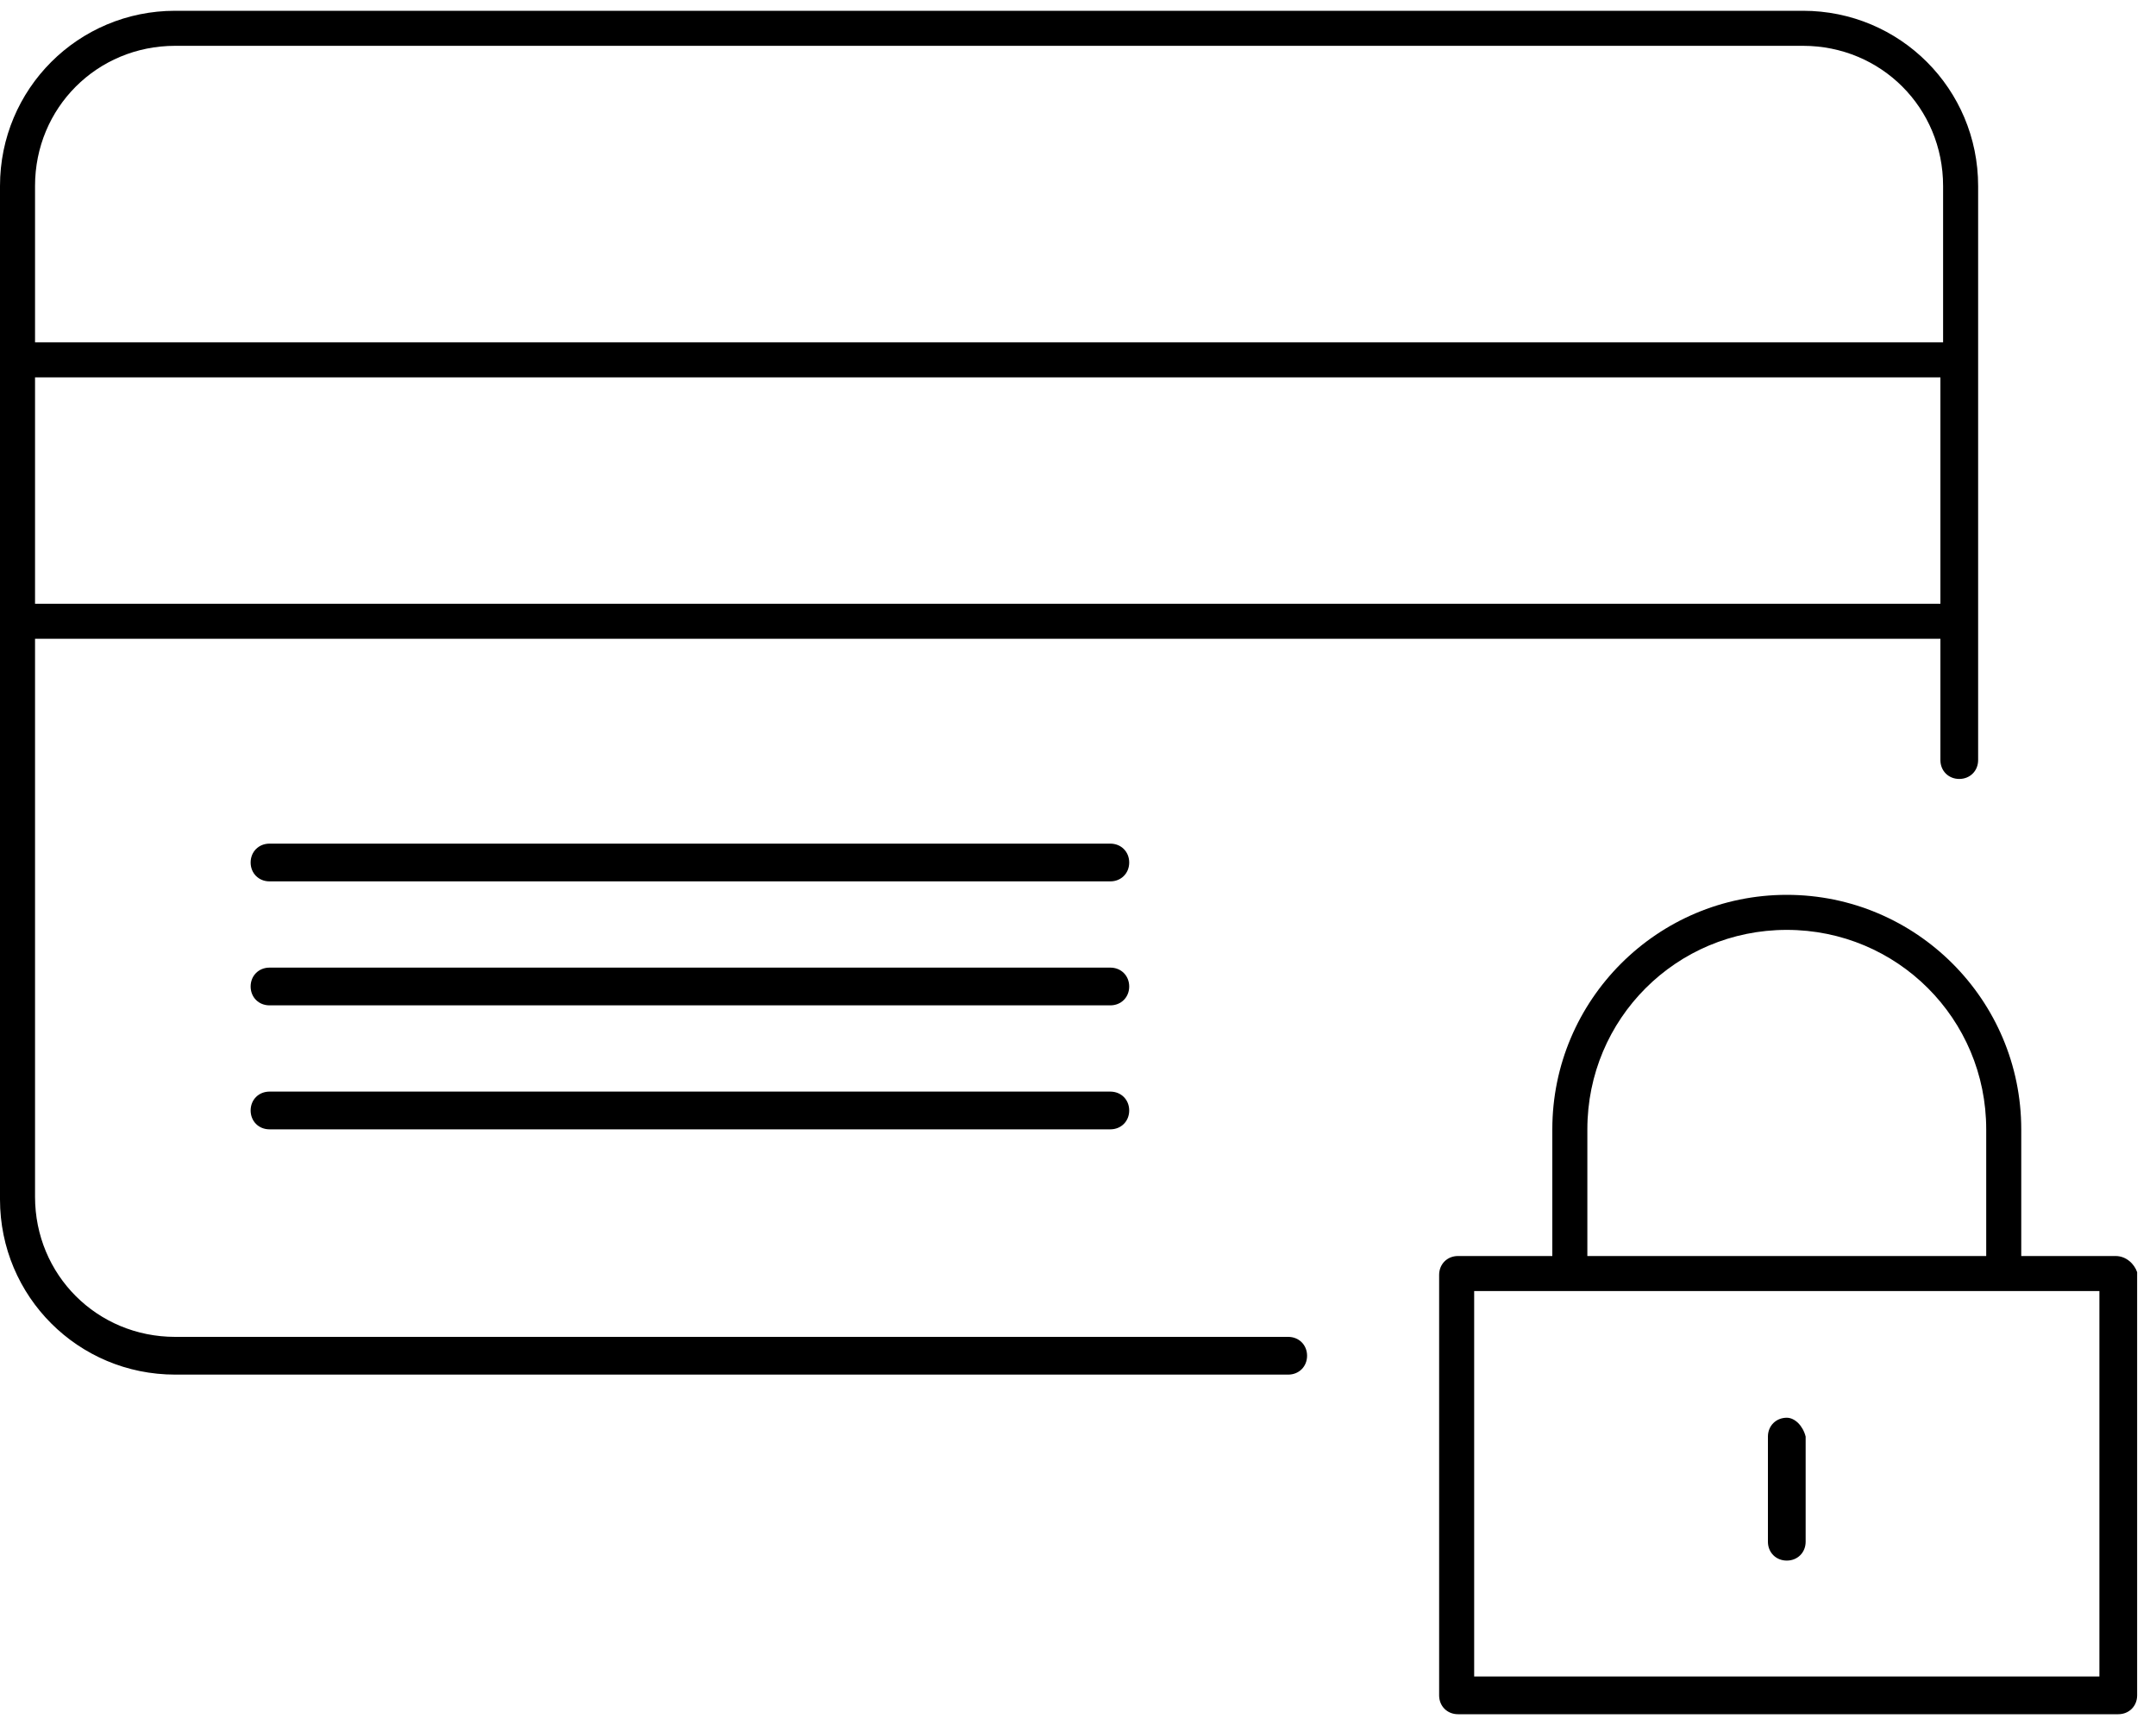
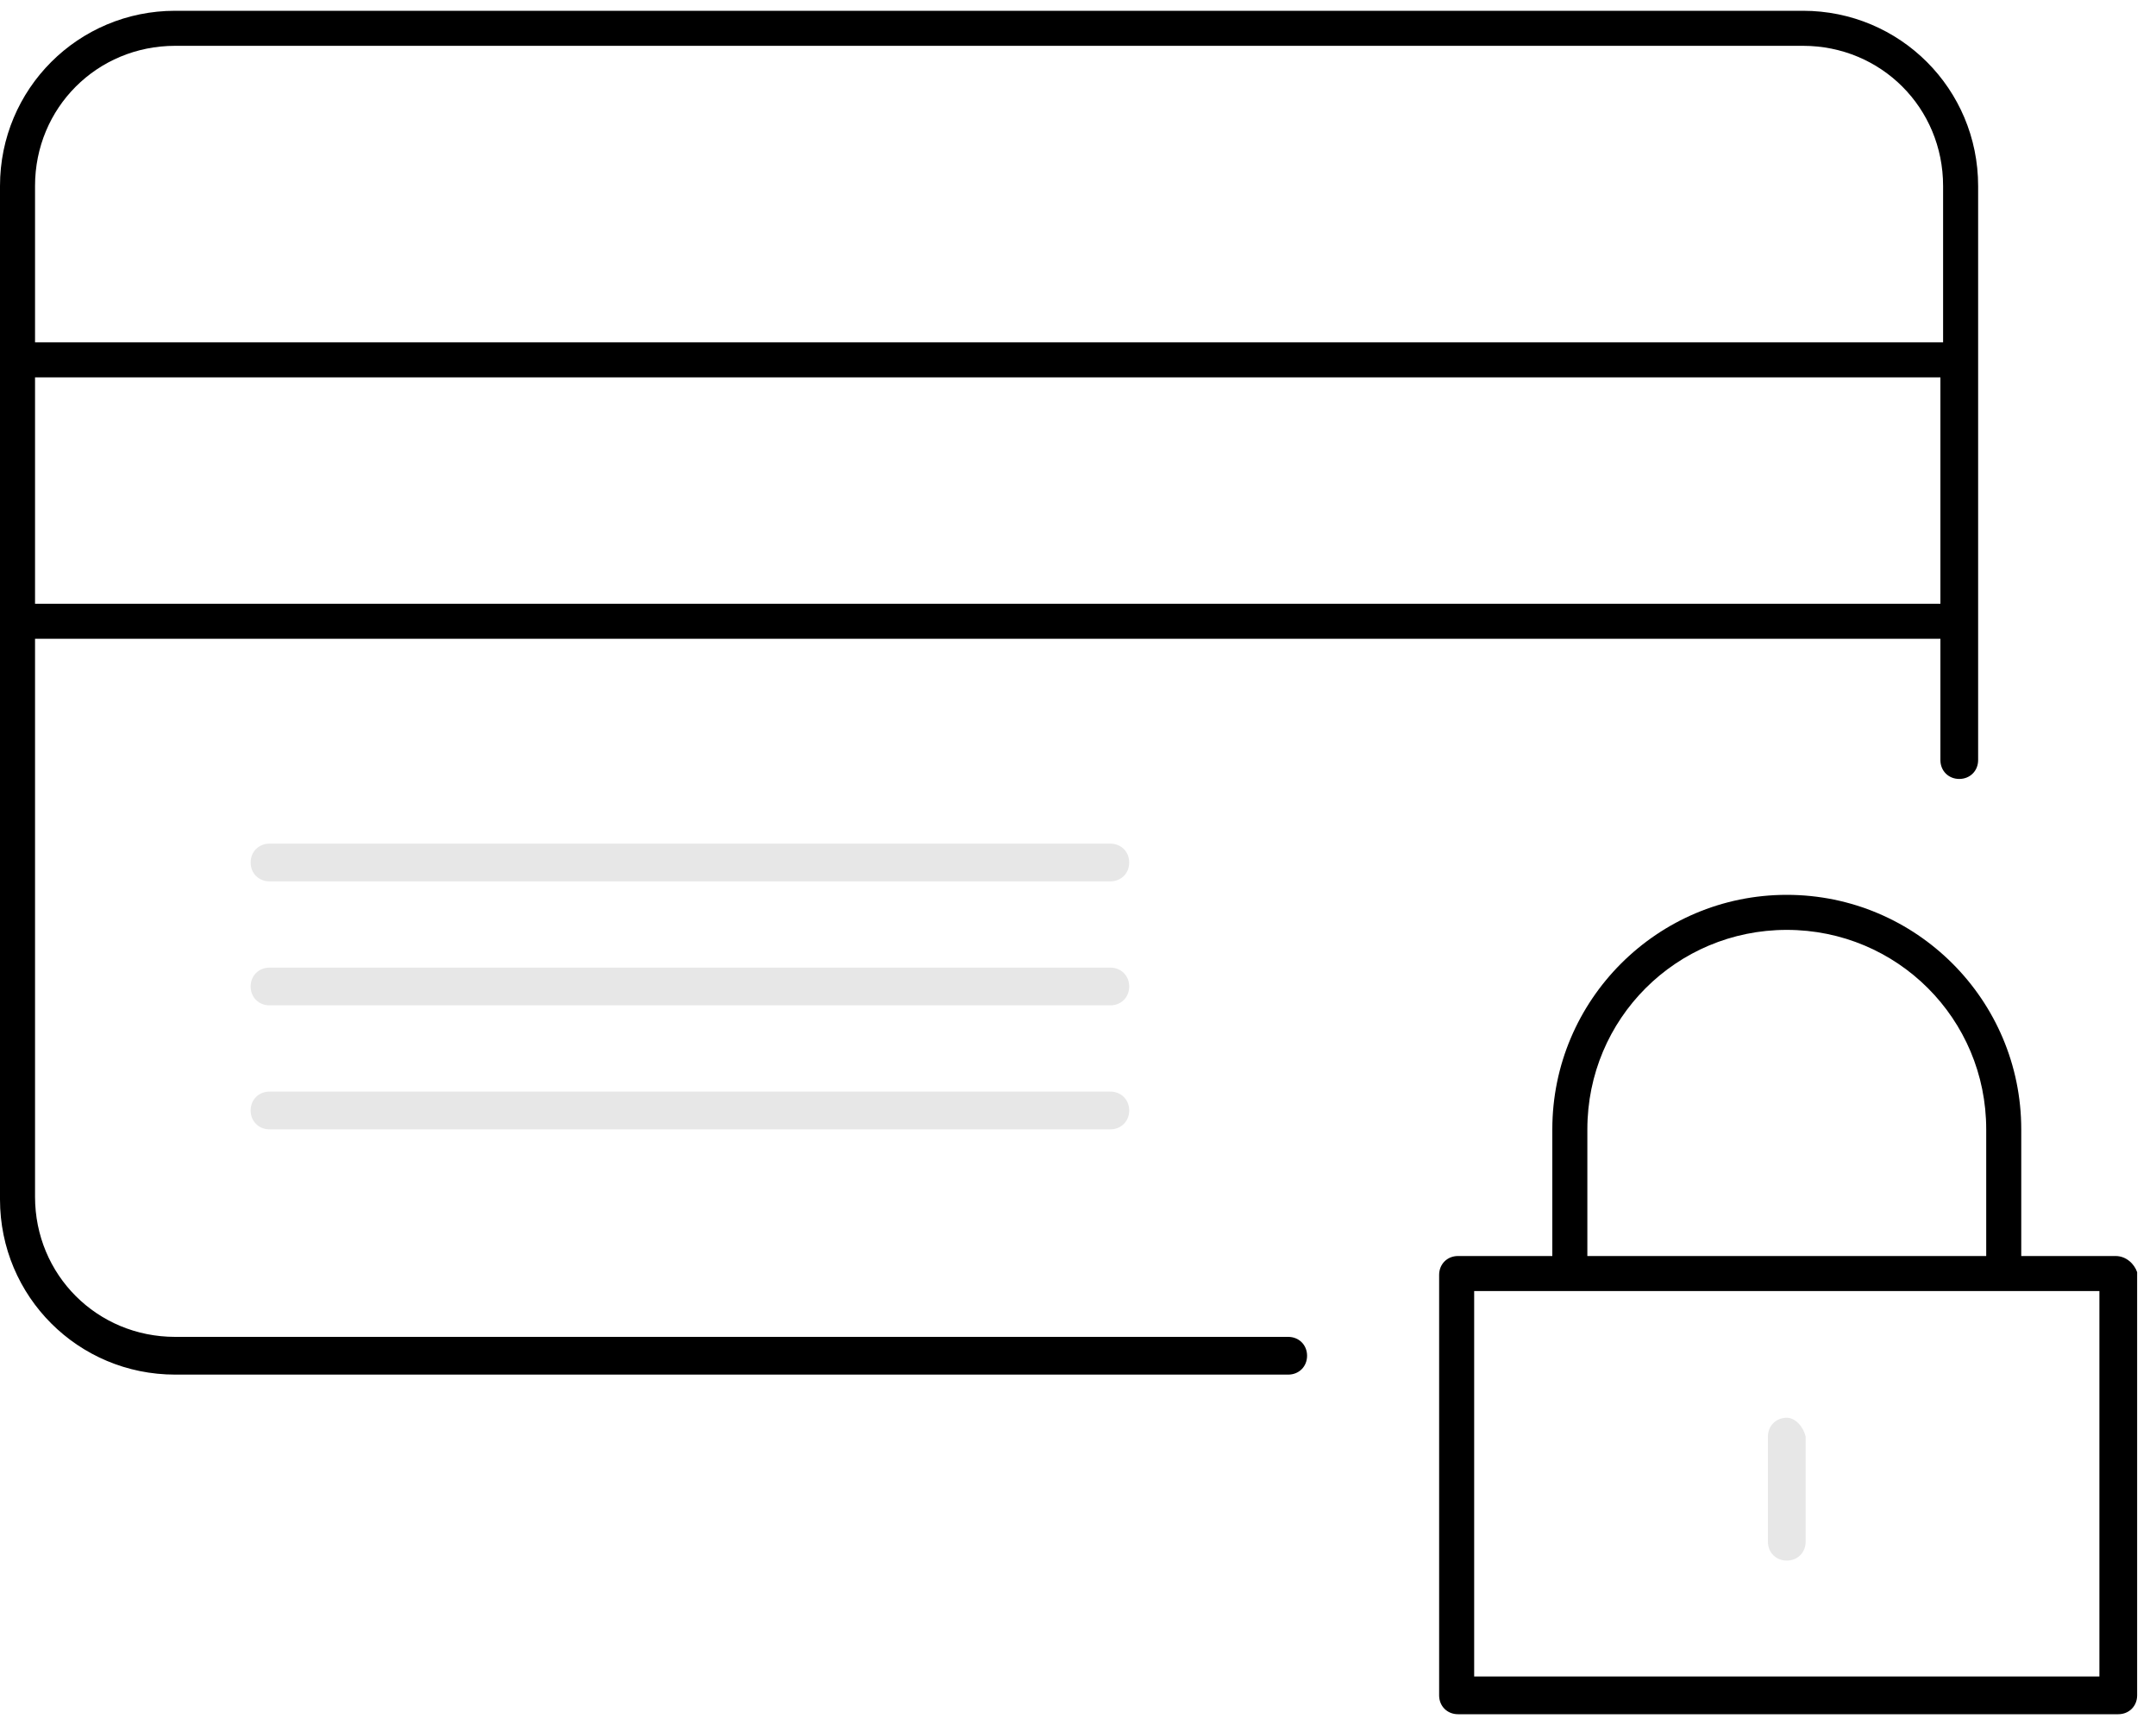
<svg xmlns="http://www.w3.org/2000/svg" width="80px" height="64px" viewBox="0 0 80 64" version="1.1">
  <defs />
  <g id="Page-1" stroke="none" stroke-width="1" fill="none" fill-rule="evenodd">
-     <g id="noun_177770_cc" fill="#000000" fill-rule="nonzero">
+     <g id="noun_177770_cc" fill-rule="nonzero">
      <g id="Group">
-         <path d="M47.8,49.6 L6.5,49.6 C3.6,49.6 1.3,47.3 1.3,44.4 L1.3,23.7 L72,23.7 L72,28.2 C72,28.6 72.3,28.9 72.7,28.9 C73.1,28.9 73.4,28.6 73.4,28.2 L73.4,6.9 C73.4,3.3 70.5,0.4 66.9,0.4 L6.5,0.4 C2.9,0.4 0,3.3 0,6.9 L0,44.5 C0,48.1 2.9,51 6.5,51 L47.8,51 C48.2,51 48.5,50.7 48.5,50.3 C48.5,49.9 48.2,49.6 47.8,49.6 Z M1.3,22.4 L1.3,14 L72,14 L72,22.4 L1.3,22.4 Z M6.5,1.7 L66.9,1.7 C69.8,1.7 72.1,4 72.1,6.9 L72.1,12.7 L1.3,12.7 L1.3,6.9 C1.3,4 3.6,1.7 6.5,1.7 Z" id="Shape" />
-         <path d="M41.2,31.3 L10,31.3 C9.6,31.3 9.3,31.6 9.3,32 C9.3,32.4 9.6,32.7 10,32.7 L41.2,32.7 C41.6,32.7 41.9,32.4 41.9,32 C41.9,31.6 41.6,31.3 41.2,31.3 Z" id="Shape" />
-         <path d="M41.2,35.9 L10,35.9 C9.6,35.9 9.3,36.2 9.3,36.6 C9.3,37 9.6,37.3 10,37.3 L41.2,37.3 C41.6,37.3 41.9,37 41.9,36.6 C41.9,36.2 41.6,35.9 41.2,35.9 Z" id="Shape" />
-         <path d="M41.2,40.5 L10,40.5 C9.6,40.5 9.3,40.8 9.3,41.2 C9.3,41.6 9.6,41.9 10,41.9 L41.2,41.9 C41.6,41.9 41.9,41.6 41.9,41.2 C41.9,40.8 41.6,40.5 41.2,40.5 Z" id="Shape" />
-         <path d="M78.5,46.6 L75,46.6 L75,41.9 C75,37.1 71.1,33.2 66.3,33.2 C61.5,33.2 57.6,37.1 57.6,41.9 L57.6,46.6 L54.1,46.6 C53.7,46.6 53.4,46.9 53.4,47.3 L53.4,62.9 C53.4,63.3 53.7,63.6 54.1,63.6 L78.6,63.6 C79,63.6 79.3,63.3 79.3,62.9 L79.3,47.2 C79.2,46.9 78.9,46.6 78.5,46.6 Z M58.9,41.9 C58.9,37.8 62.2,34.5 66.3,34.5 C70.4,34.5 73.7,37.8 73.7,41.9 L73.7,46.6 L58.9,46.6 L58.9,41.9 Z M77.9,62.2 L54.7,62.2 L54.7,47.9 L77.9,47.9 L77.9,62.2 Z" id="Shape" />
-         <path d="M66.3,52.6 C65.9,52.6 65.6,52.9 65.6,53.3 L65.6,57.2 C65.6,57.6 65.9,57.9 66.3,57.9 C66.7,57.9 67,57.6 67,57.2 L67,53.3 C66.9,52.9 66.6,52.6 66.3,52.6 Z" id="Shape" />
+         <path d="M47.8,49.6 L6.5,49.6 C3.6,49.6 1.3,47.3 1.3,44.4 L1.3,23.7 L72,23.7 L72,28.2 C72,28.6 72.3,28.9 72.7,28.9 C73.1,28.9 73.4,28.6 73.4,28.2 L73.4,6.9 C73.4,3.3 70.5,0.4 66.9,0.4 L6.5,0.4 C2.9,0.4 0,3.3 0,6.9 L0,44.5 C0,48.1 2.9,51 6.5,51 L47.8,51 C48.2,51 48.5,50.7 48.5,50.3 C48.5,49.9 48.2,49.6 47.8,49.6 Z M1.3,22.4 L1.3,14 L72,14 L72,22.4 L1.3,22.4 Z M6.5,1.7 L66.9,1.7 C69.8,1.7 72.1,4 72.1,6.9 L72.1,12.7 L1.3,12.7 L1.3,6.9 C1.3,4 3.6,1.7 6.5,1.7 Z" id="Shape" fill="#000000" />
+         <path d="M41.2,31.3 L10,31.3 C9.6,31.3 9.3,31.6 9.3,32 C9.3,32.4 9.6,32.7 10,32.7 L41.2,32.7 C41.6,32.7 41.9,32.4 41.9,32 C41.9,31.6 41.6,31.3 41.2,31.3 Z" id="Shape" fill="#E7E7E7" />
+         <path d="M41.2,35.9 L10,35.9 C9.6,35.9 9.3,36.2 9.3,36.6 C9.3,37 9.6,37.3 10,37.3 L41.2,37.3 C41.6,37.3 41.9,37 41.9,36.6 C41.9,36.2 41.6,35.9 41.2,35.9 Z" id="Shape" fill="#E7E7E7" />
+         <path d="M41.2,40.5 L10,40.5 C9.6,40.5 9.3,40.8 9.3,41.2 C9.3,41.6 9.6,41.9 10,41.9 L41.2,41.9 C41.6,41.9 41.9,41.6 41.9,41.2 C41.9,40.8 41.6,40.5 41.2,40.5 Z" id="Shape" fill="#E7E7E7" />
+         <path d="M78.5,46.6 L75,46.6 L75,41.9 C75,37.1 71.1,33.2 66.3,33.2 C61.5,33.2 57.6,37.1 57.6,41.9 L57.6,46.6 L54.1,46.6 C53.7,46.6 53.4,46.9 53.4,47.3 L53.4,62.9 C53.4,63.3 53.7,63.6 54.1,63.6 L78.6,63.6 C79,63.6 79.3,63.3 79.3,62.9 L79.3,47.2 C79.2,46.9 78.9,46.6 78.5,46.6 Z M58.9,41.9 C58.9,37.8 62.2,34.5 66.3,34.5 C70.4,34.5 73.7,37.8 73.7,41.9 L73.7,46.6 L58.9,46.6 L58.9,41.9 Z M77.9,62.2 L54.7,62.2 L54.7,47.9 L77.9,47.9 L77.9,62.2 Z" id="Shape" fill="#000000" />
+         <path d="M66.3,52.6 C65.9,52.6 65.6,52.9 65.6,53.3 L65.6,57.2 C65.6,57.6 65.9,57.9 66.3,57.9 C66.7,57.9 67,57.6 67,57.2 L67,53.3 C66.9,52.9 66.6,52.6 66.3,52.6 Z" id="Shape" fill="#E7E7E7" />
      </g>
    </g>
  </g>
</svg>
